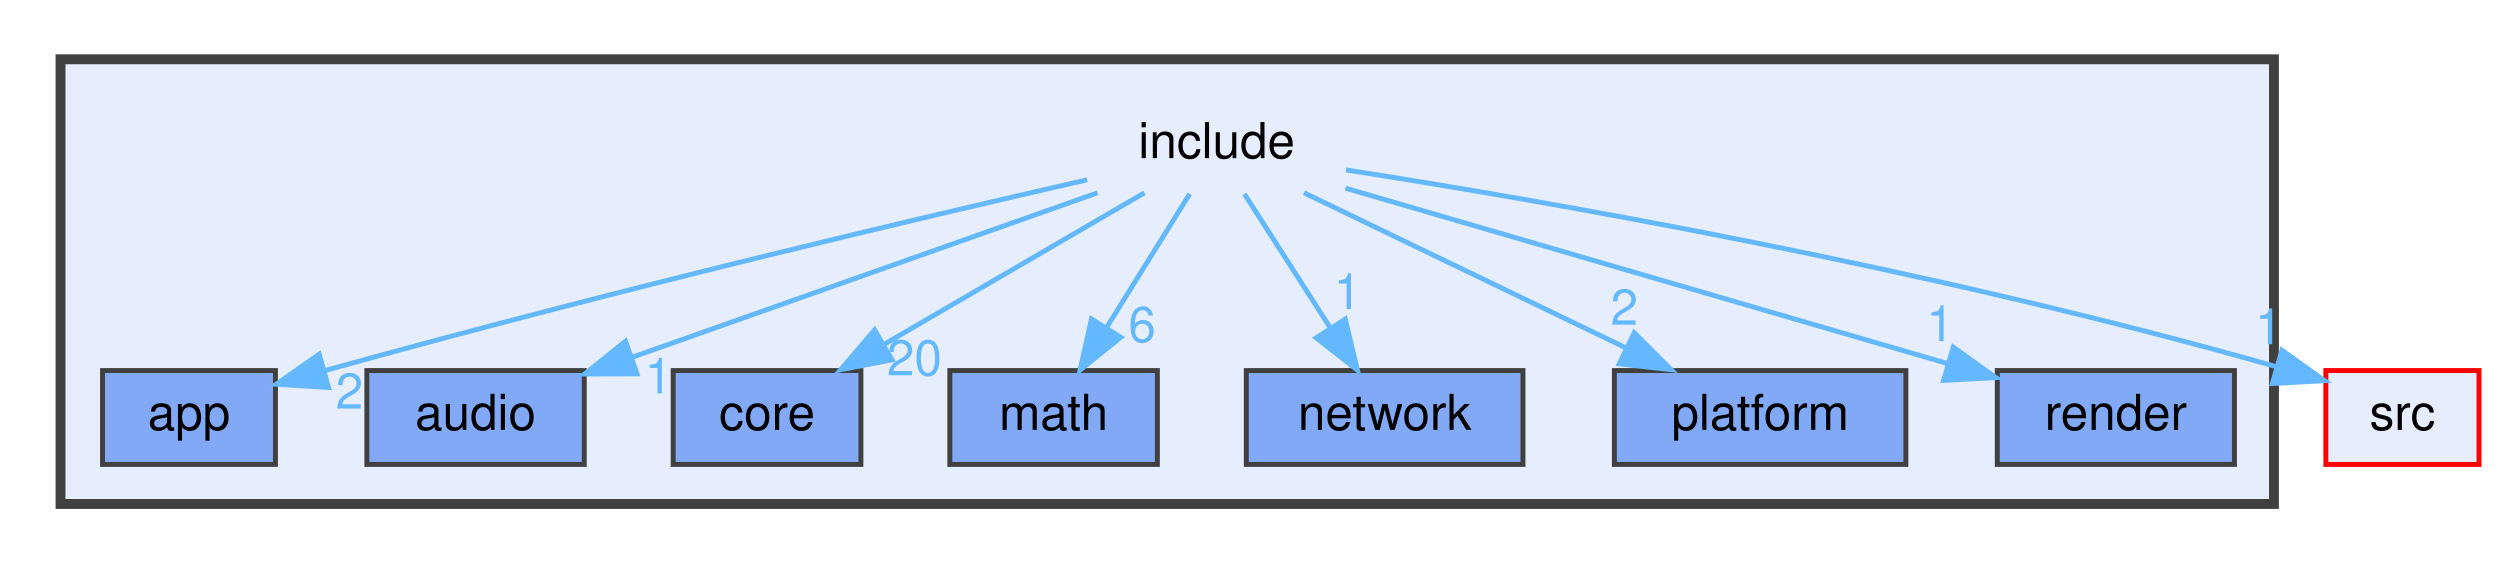
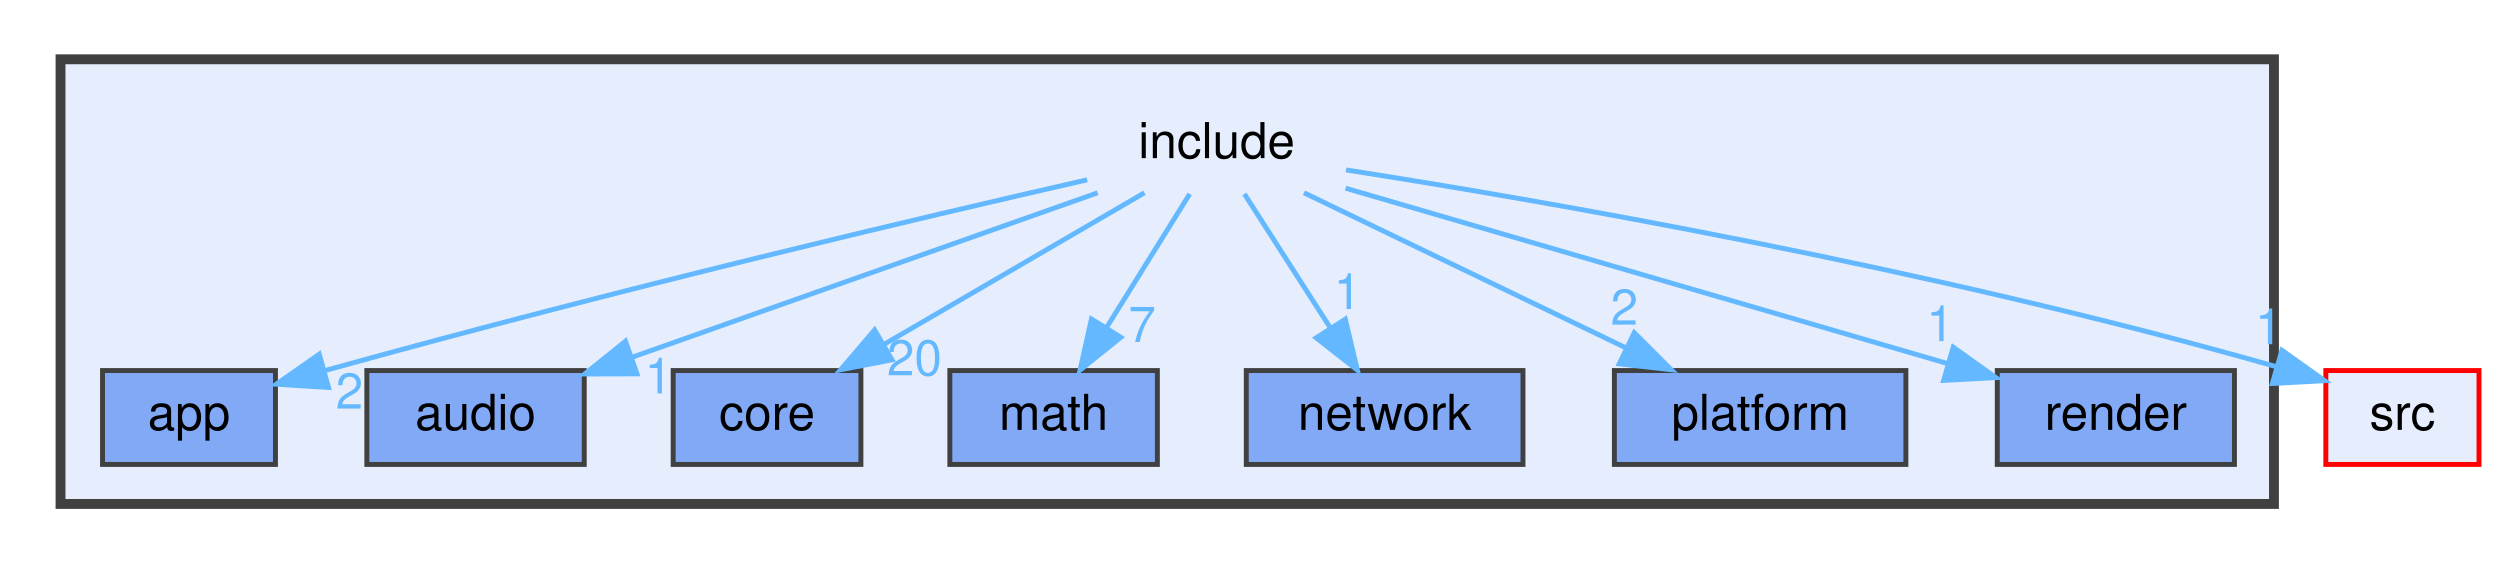
<svg xmlns="http://www.w3.org/2000/svg" xmlns:xlink="http://www.w3.org/1999/xlink" width="506pt" height="114pt" viewBox="0.00 0.00 505.50 114.00">
  <g id="graph0" class="graph" transform="scale(1 1) rotate(0) translate(4 110)">
    <g id="clust1" class="cluster">
      <g id="a_clust1">
        <a xlink:href="dir_d44c64559bbebec7f509842c48db8b23.html" target="_top">
          <polygon fill="#e6eefd" stroke="#404040" stroke-width="2" points="8,-8 8,-98 456,-98 456,-8 8,-8" />
        </a>
      </g>
    </g>
    <g id="node1" class="node">
      <text text-anchor="middle" x="242" y="-78" font-family="Helvetica,sans-Serif" font-size="10.00">include</text>
    </g>
    <g id="node2" class="node">
      <g id="a_node2">
        <a xlink:href="dir_98ff7954eb3842da01d2ae02361edfa5.html" target="_top" xlink:title="app">
          <polygon fill="#82a9f6" stroke="#404040" points="51.5,-35 16.5,-35 16.5,-16 51.5,-16 51.5,-35" />
          <text text-anchor="middle" x="34" y="-23" font-family="Helvetica,sans-Serif" font-size="10.00">app</text>
        </a>
      </g>
    </g>
    <g id="edge3" class="edge">
      <g id="a_edge3">
        <a xlink:href="dir_000008_000001.html" target="_top">
          <path fill="none" stroke="#63b8ff" d="M215.79,-73.61C182.25,-65.95 122.19,-51.84 61.42,-34.97" />
          <polygon fill="#63b8ff" stroke="#63b8ff" points="62.24,-31.57 51.67,-32.24 60.36,-38.31 62.24,-31.57" />
        </a>
      </g>
      <g id="a_edge3-headlabel">
        <a xlink:href="dir_000008_000001.html" target="_top" xlink:title="2">
          <text text-anchor="middle" x="66.47" y="-27.3" font-family="Helvetica,sans-Serif" font-size="10.00" fill="#63b8ff">2</text>
        </a>
      </g>
    </g>
    <g id="node3" class="node">
      <g id="a_node3">
        <a xlink:href="dir_f2d98db52843b738f4b0d5c05695337b.html" target="_top" xlink:title="audio">
          <polygon fill="#82a9f6" stroke="#404040" points="114,-35 70,-35 70,-16 114,-16 114,-35" />
          <text text-anchor="middle" x="92" y="-23" font-family="Helvetica,sans-Serif" font-size="10.00">audio</text>
        </a>
      </g>
    </g>
    <g id="edge7" class="edge">
      <g id="a_edge7">
        <a xlink:href="dir_000008_000002.html" target="_top">
          <path fill="none" stroke="#63b8ff" d="M217.9,-70.98C192.38,-61.97 151.97,-47.69 123.84,-37.75" />
          <polygon fill="#63b8ff" stroke="#63b8ff" points="124.68,-34.33 114.09,-34.3 122.35,-40.94 124.68,-34.33" />
        </a>
      </g>
      <g id="a_edge7-headlabel">
        <a xlink:href="dir_000008_000002.html" target="_top" xlink:title="1">
          <text text-anchor="middle" x="129.02" y="-30.36" font-family="Helvetica,sans-Serif" font-size="10.00" fill="#63b8ff">1</text>
        </a>
      </g>
    </g>
    <g id="node4" class="node">
      <g id="a_node4">
        <a xlink:href="dir_3d69f64eaf81436fe2b22361382717e5.html" target="_top" xlink:title="core">
          <polygon fill="#82a9f6" stroke="#404040" points="170,-35 132,-35 132,-16 170,-16 170,-35" />
          <text text-anchor="middle" x="151" y="-23" font-family="Helvetica,sans-Serif" font-size="10.00">core</text>
        </a>
      </g>
    </g>
    <g id="edge1" class="edge">
      <g id="a_edge1">
        <a xlink:href="dir_000008_000004.html" target="_top">
          <path fill="none" stroke="#63b8ff" d="M227.38,-70.98C213.14,-62.69 191.25,-49.94 174.55,-40.22" />
          <polygon fill="#63b8ff" stroke="#63b8ff" points="176.29,-37.18 165.89,-35.17 172.77,-43.23 176.29,-37.18" />
        </a>
      </g>
      <g id="a_edge1-headlabel">
        <a xlink:href="dir_000008_000004.html" target="_top" xlink:title="20">
          <text text-anchor="middle" x="180.82" y="-34.03" font-family="Helvetica,sans-Serif" font-size="10.00" fill="#63b8ff">20</text>
        </a>
      </g>
    </g>
    <g id="node5" class="node">
      <g id="a_node5">
        <a xlink:href="dir_fba38f648377aa56ae5d69782adf9e53.html" target="_top" xlink:title="math">
          <polygon fill="#82a9f6" stroke="#404040" points="230,-35 188,-35 188,-16 230,-16 230,-35" />
          <text text-anchor="middle" x="209" y="-23" font-family="Helvetica,sans-Serif" font-size="10.00">math</text>
        </a>
      </g>
    </g>
    <g id="edge8" class="edge">
      <g id="a_edge8">
        <a xlink:href="dir_000008_000011.html" target="_top">
          <path fill="none" stroke="#63b8ff" d="M236.55,-70.75C231.99,-63.42 225.33,-52.73 219.71,-43.7" />
          <polygon fill="#63b8ff" stroke="#63b8ff" points="222.6,-41.73 214.35,-35.09 216.66,-45.43 222.6,-41.73" />
        </a>
      </g>
      <g id="a_edge8-headlabel">
-         <a xlink:href="dir_000008_000011.html" target="_top" xlink:title="6">
-           <text text-anchor="middle" x="226.91" y="-40.78" font-family="Helvetica,sans-Serif" font-size="10.00" fill="#63b8ff">6</text>
+         <a xlink:href="dir_000008_000011.html" target="_top" xlink:title="7">
+           <text text-anchor="middle" x="226.91" y="-40.78" font-family="Helvetica,sans-Serif" font-size="10.00" fill="#63b8ff">7</text>
        </a>
      </g>
    </g>
    <g id="node6" class="node">
      <g id="a_node6">
        <a xlink:href="dir_dafb25a37831a87d2e2e8b780f24e872.html" target="_top" xlink:title="network">
          <polygon fill="#82a9f6" stroke="#404040" points="304,-35 248,-35 248,-16 304,-16 304,-35" />
          <text text-anchor="middle" x="276" y="-23" font-family="Helvetica,sans-Serif" font-size="10.00">network</text>
        </a>
      </g>
    </g>
    <g id="edge6" class="edge">
      <g id="a_edge6">
        <a xlink:href="dir_000008_000013.html" target="_top">
          <path fill="none" stroke="#63b8ff" d="M247.61,-70.75C252.32,-63.42 259.17,-52.73 264.97,-43.7" />
          <polygon fill="#63b8ff" stroke="#63b8ff" points="268.04,-45.4 270.49,-35.09 262.14,-41.62 268.04,-45.4" />
        </a>
      </g>
      <g id="a_edge6-headlabel">
        <a xlink:href="dir_000008_000013.html" target="_top" xlink:title="1">
          <text text-anchor="middle" x="268.49" y="-47.45" font-family="Helvetica,sans-Serif" font-size="10.00" fill="#63b8ff">1</text>
        </a>
      </g>
    </g>
    <g id="node7" class="node">
      <g id="a_node7">
        <a xlink:href="dir_ac186d3e8926949364e5821f25491cc3.html" target="_top" xlink:title="platform">
          <polygon fill="#82a9f6" stroke="#404040" points="381.5,-35 322.5,-35 322.5,-16 381.5,-16 381.5,-35" />
          <text text-anchor="middle" x="352" y="-23" font-family="Helvetica,sans-Serif" font-size="10.00">platform</text>
        </a>
      </g>
    </g>
    <g id="edge4" class="edge">
      <g id="a_edge4">
        <a xlink:href="dir_000008_000014.html" target="_top">
          <path fill="none" stroke="#63b8ff" d="M259.67,-70.98C277.29,-62.5 304.58,-49.35 324.93,-39.54" />
          <polygon fill="#63b8ff" stroke="#63b8ff" points="326.52,-42.66 334.01,-35.17 323.48,-36.36 326.52,-42.66" />
        </a>
      </g>
      <g id="a_edge4-headlabel">
        <a xlink:href="dir_000008_000014.html" target="_top" xlink:title="2">
          <text text-anchor="middle" x="324.51" y="-44.28" font-family="Helvetica,sans-Serif" font-size="10.00" fill="#63b8ff">2</text>
        </a>
      </g>
    </g>
    <g id="node8" class="node">
      <g id="a_node8">
        <a xlink:href="dir_ada157988d47c0ed8971be2c0e2fe61c.html" target="_top" xlink:title="render">
          <polygon fill="#82a9f6" stroke="#404040" points="448,-35 400,-35 400,-16 448,-16 448,-35" />
          <text text-anchor="middle" x="424" y="-23" font-family="Helvetica,sans-Serif" font-size="10.00">render</text>
        </a>
      </g>
    </g>
    <g id="edge5" class="edge">
      <g id="a_edge5">
        <a xlink:href="dir_000008_000016.html" target="_top">
          <path fill="none" stroke="#63b8ff" d="M268.08,-71.91C300.1,-62.58 354.52,-46.73 389.85,-36.44" />
          <polygon fill="#63b8ff" stroke="#63b8ff" points="391.09,-39.73 399.72,-33.57 389.14,-33.01 391.09,-39.73" />
        </a>
      </g>
      <g id="a_edge5-headlabel">
        <a xlink:href="dir_000008_000016.html" target="_top" xlink:title="1">
          <text text-anchor="middle" x="388.44" y="-40.96" font-family="Helvetica,sans-Serif" font-size="10.00" fill="#63b8ff">1</text>
        </a>
      </g>
    </g>
    <g id="node9" class="node">
      <g id="a_node9">
        <a xlink:href="dir_68267d1309a1af8e8297ef4c3efbcdba.html" target="_top" xlink:title="src">
          <polygon fill="#e6eefd" stroke="red" points="497.5,-35 466.5,-35 466.5,-16 497.5,-16 497.5,-35" />
          <text text-anchor="middle" x="482" y="-23" font-family="Helvetica,sans-Serif" font-size="10.00">src</text>
        </a>
      </g>
    </g>
    <g id="edge2" class="edge">
      <g id="a_edge2">
        <a xlink:href="dir_000008_000017.html" target="_top">
          <path fill="none" stroke="#63b8ff" d="M268.18,-75.61C307.69,-69.43 384.96,-56.14 456.63,-35.74" />
          <polygon fill="#63b8ff" stroke="#63b8ff" points="457.62,-39.1 466.25,-32.95 455.67,-32.38 457.62,-39.1" />
        </a>
      </g>
      <g id="a_edge2-headlabel">
        <a xlink:href="dir_000008_000017.html" target="_top" xlink:title="1">
          <text text-anchor="middle" x="454.96" y="-40.33" font-family="Helvetica,sans-Serif" font-size="10.00" fill="#63b8ff">1</text>
        </a>
      </g>
    </g>
  </g>
</svg>
